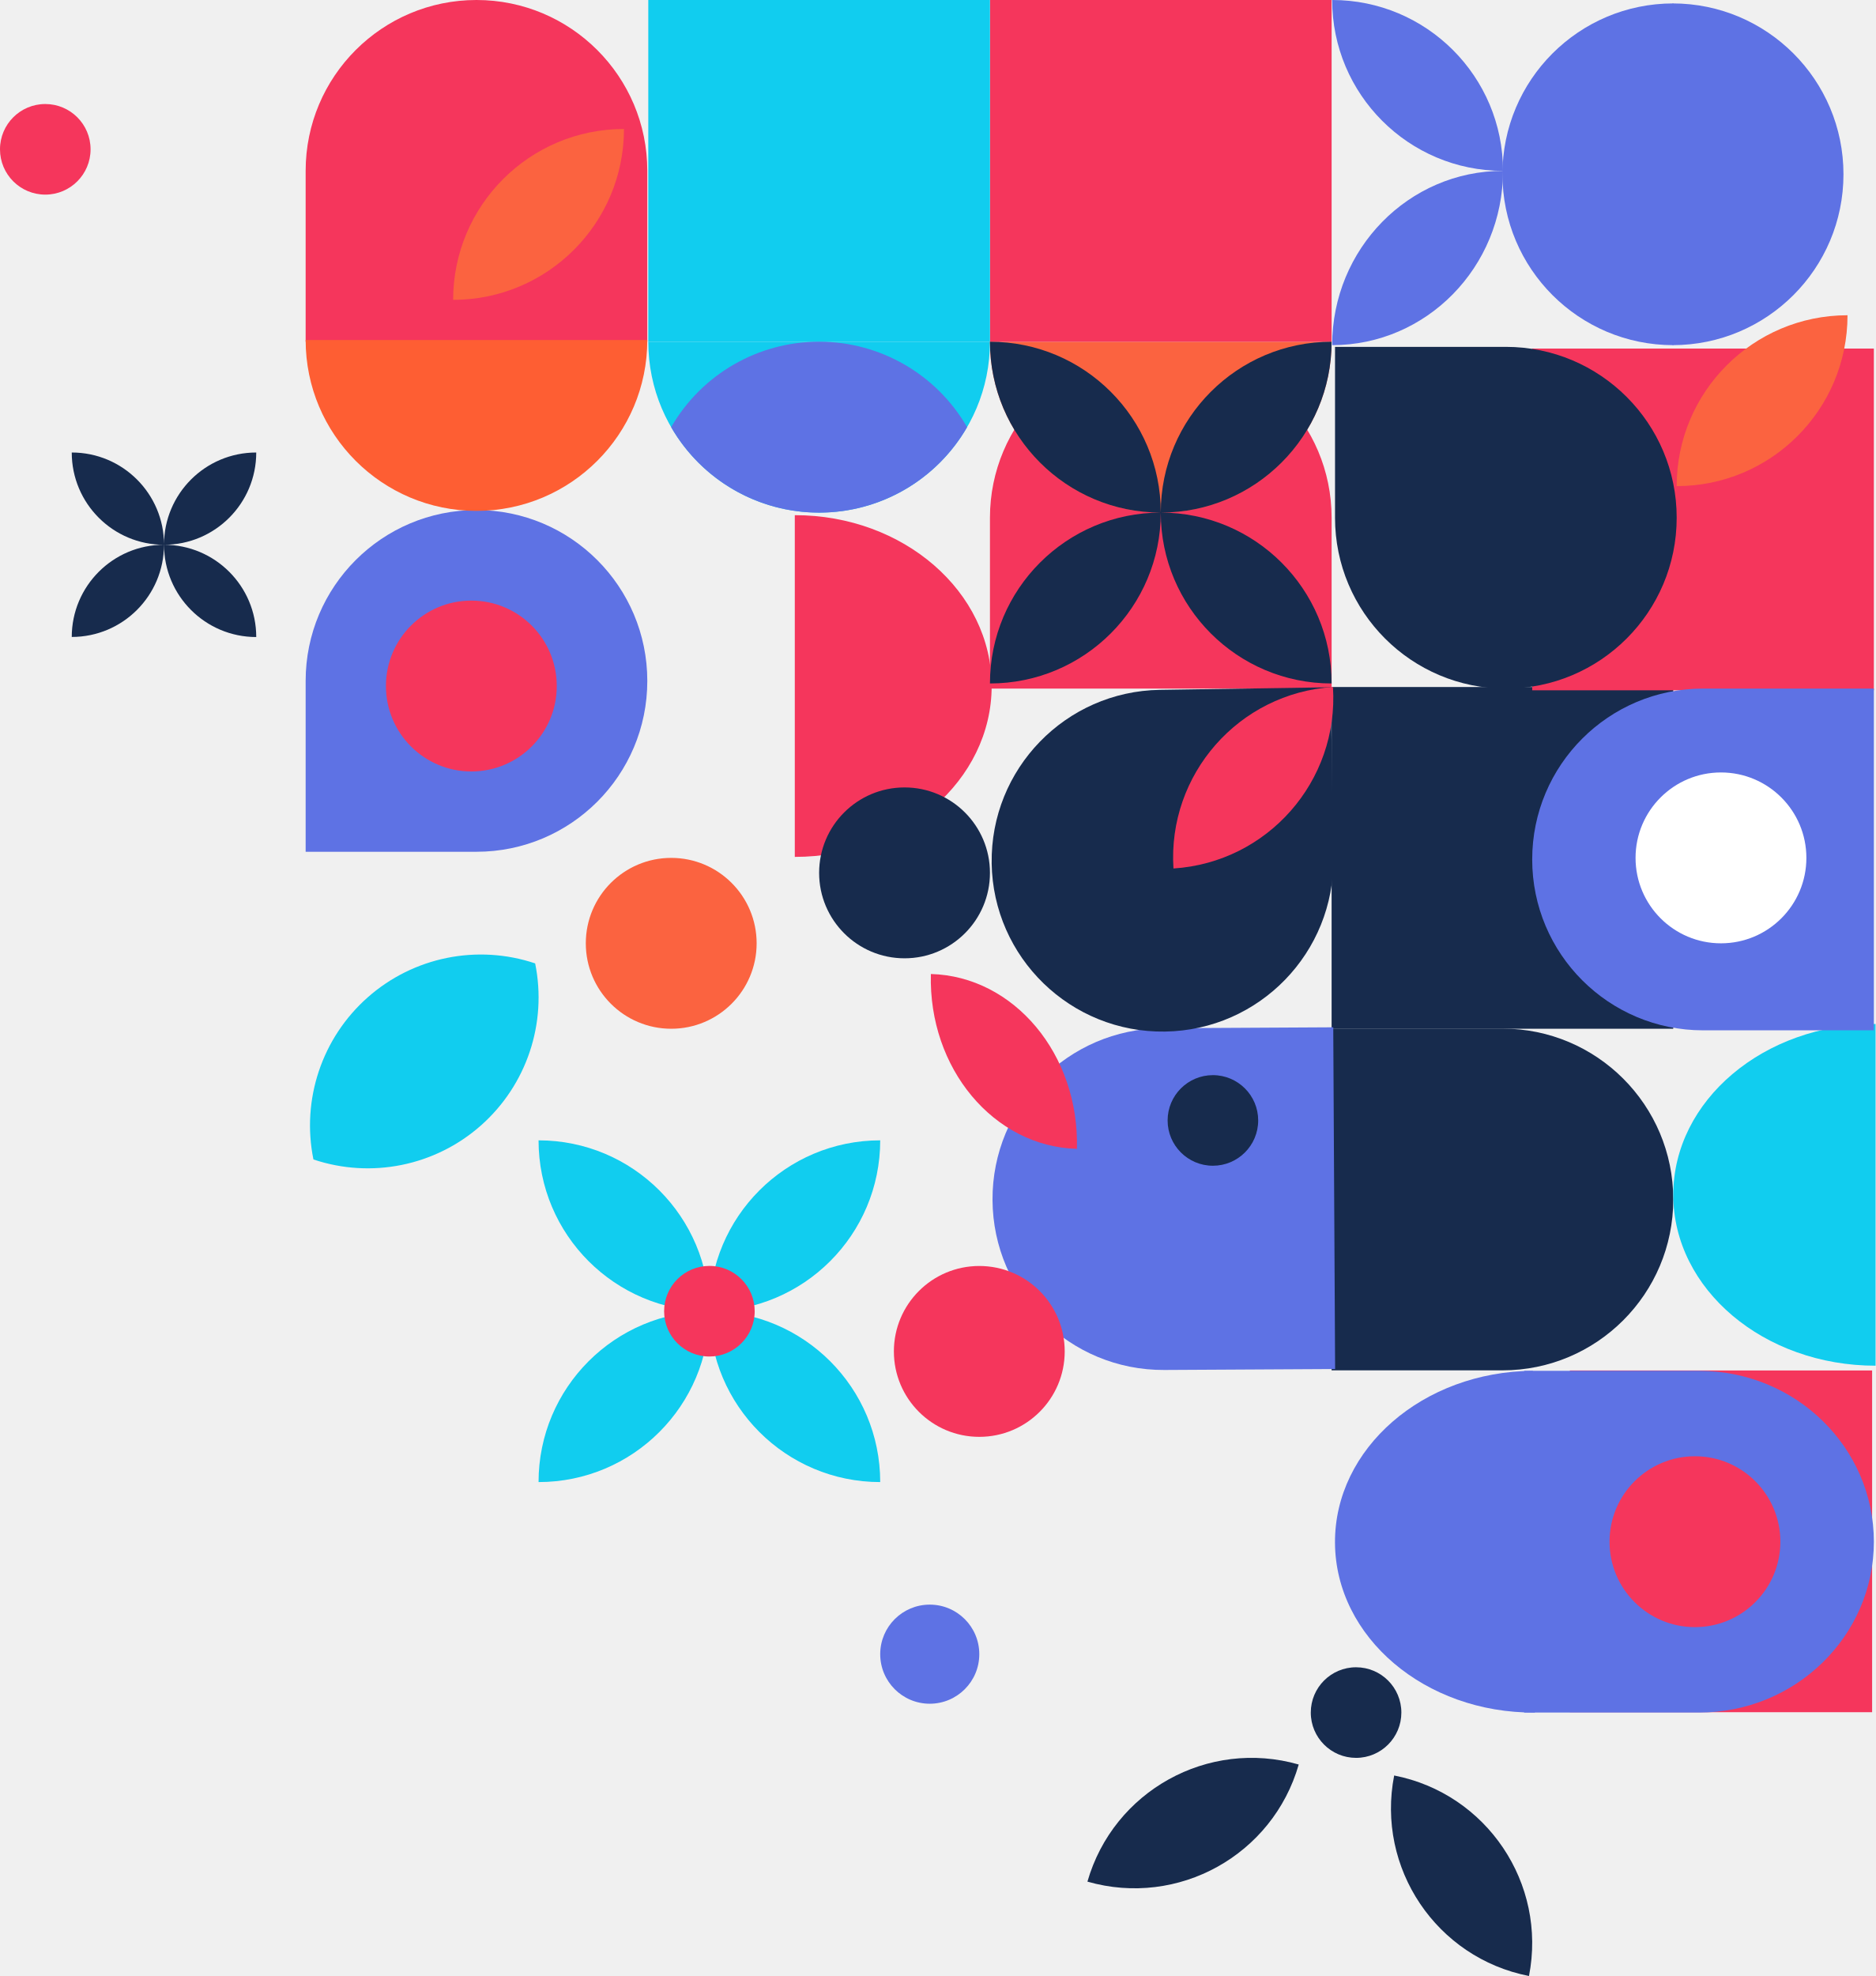
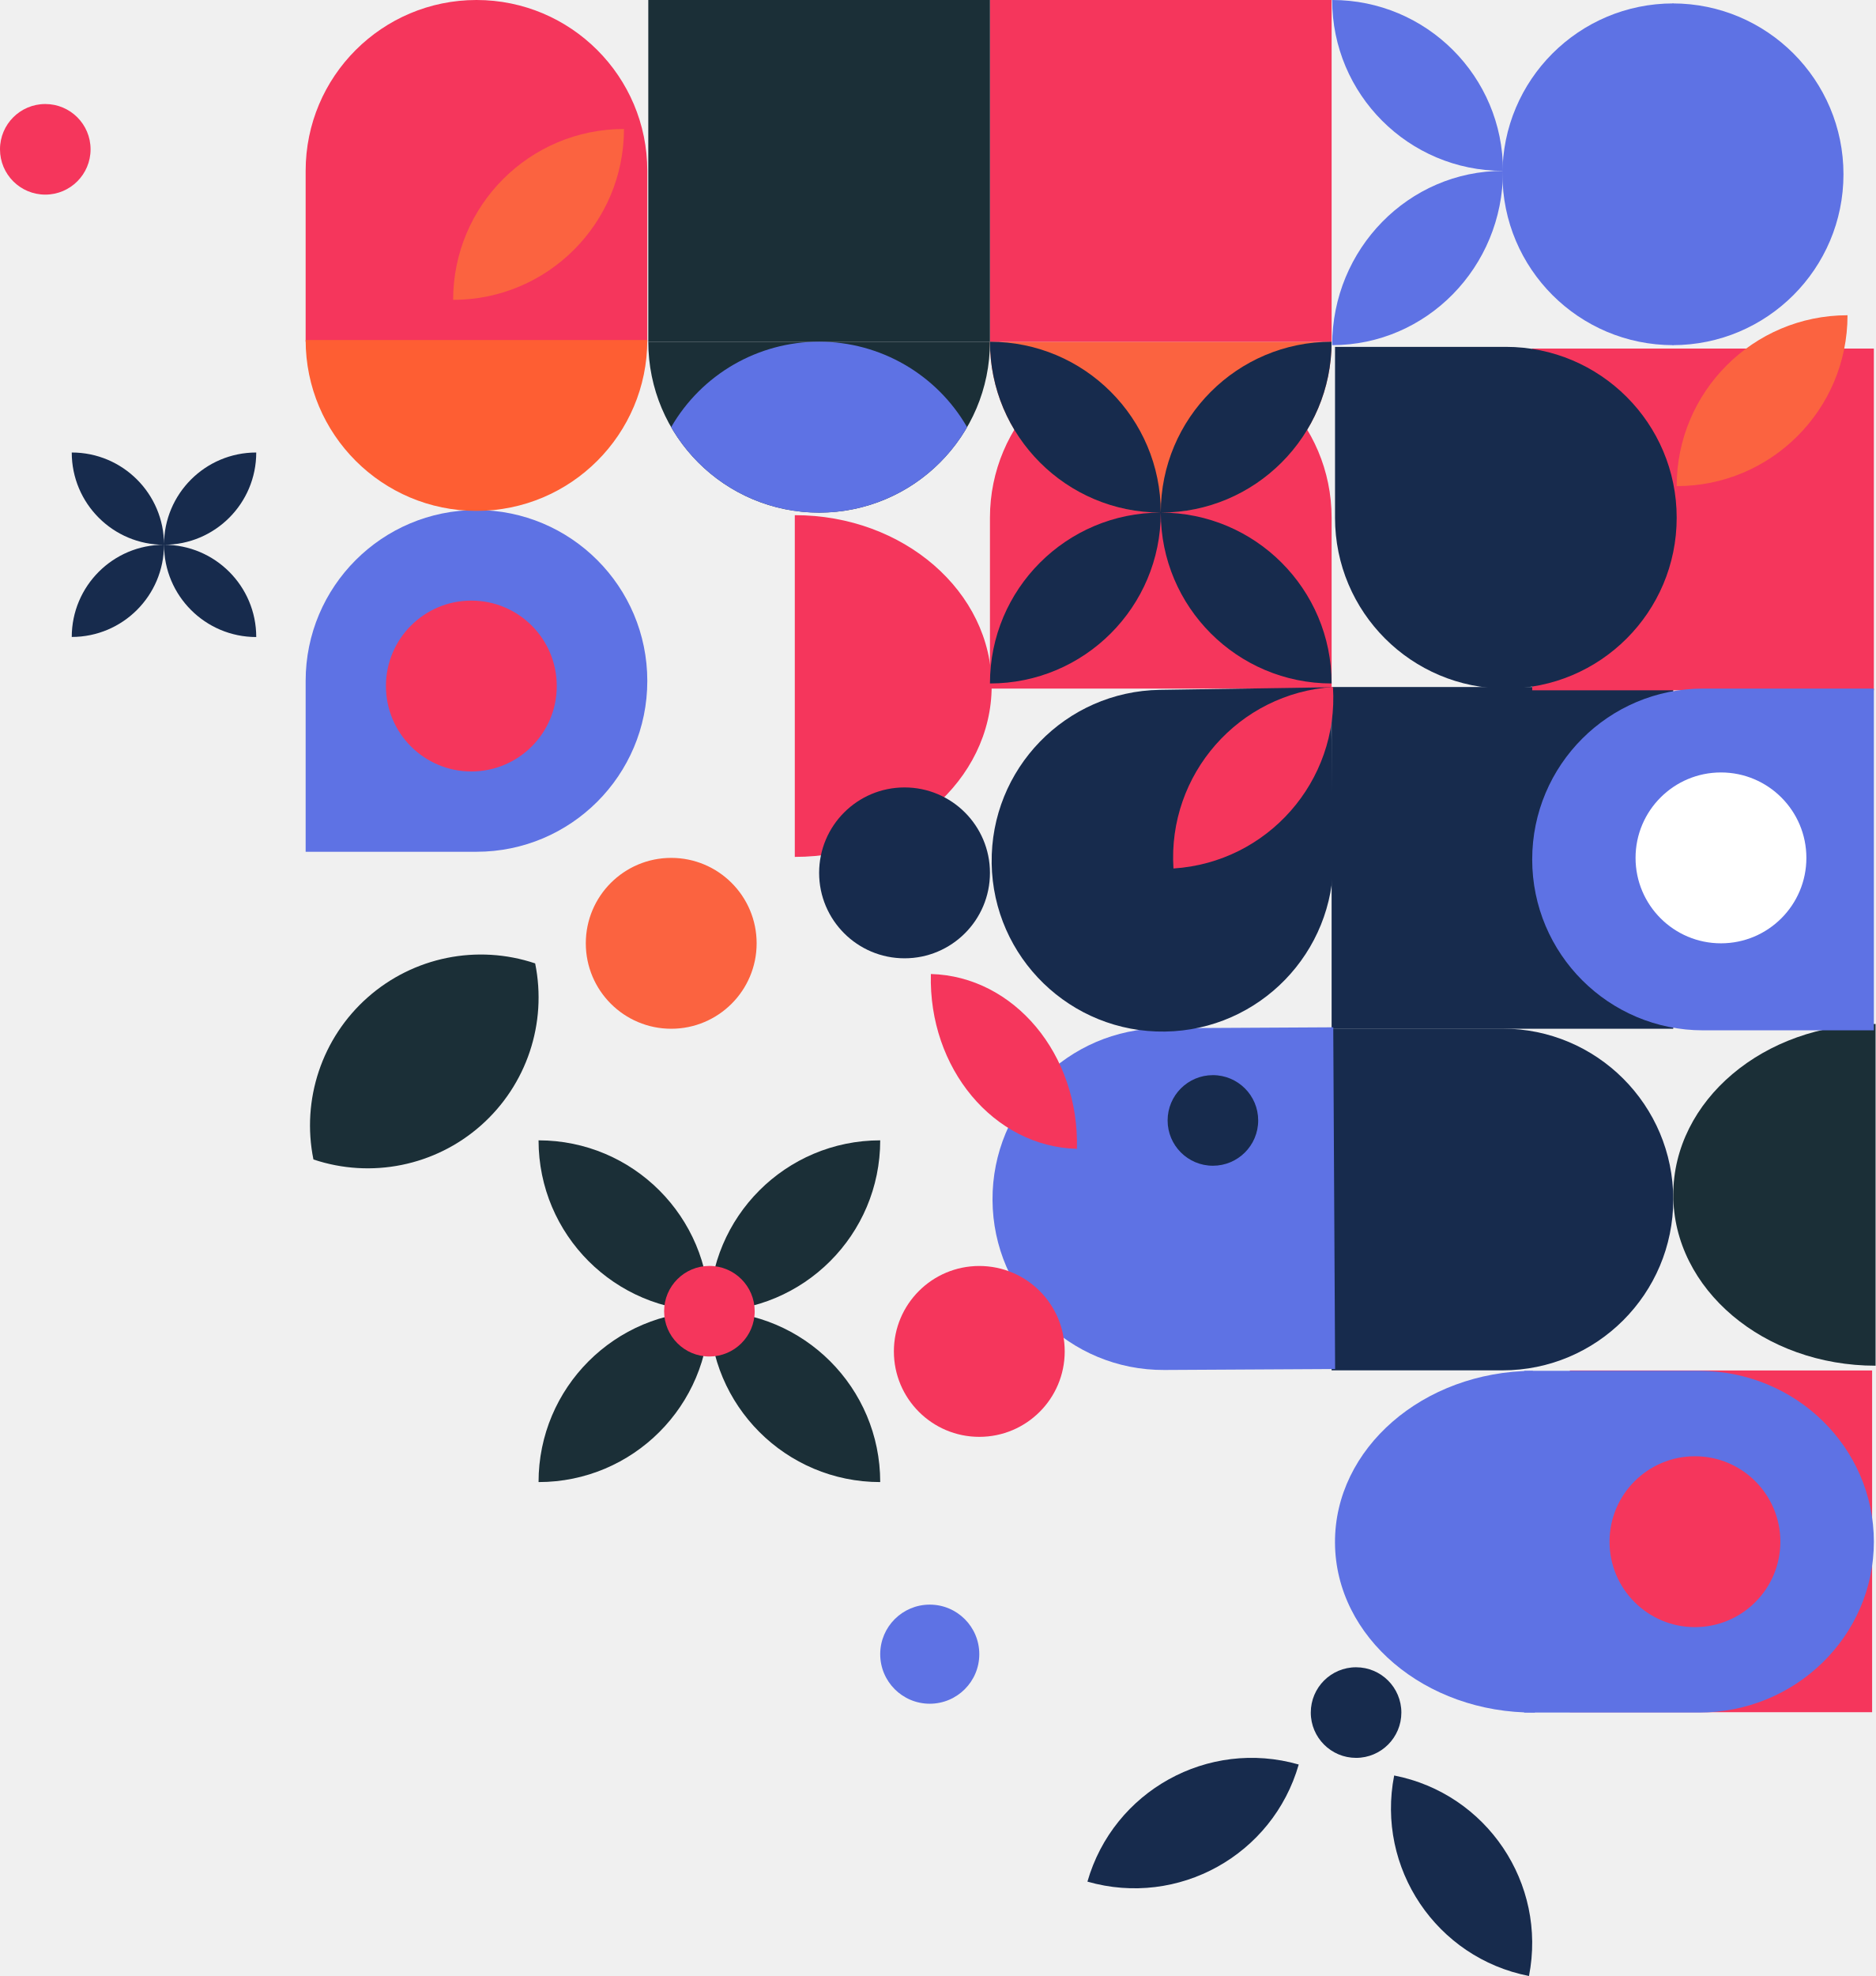
<svg xmlns="http://www.w3.org/2000/svg" viewBox="0 0 1097.92 1156.46">
  <path d="m779.5 402.08h200v200h-200z" fill="#172b4d" />
  <path d="m1384.58 602.77h100a100 100 0 0 1 0 200h-100z" fill="#172b4d" fill-rule="evenodd" transform="translate(-605.08 -.77)" />
  <path d="m1186.08 703.09a100 100 0 0 1 99.46-100.54l100-.55 1.09 200-100 .55a100 100 0 0 1 -100.55-99.46z" fill="#5e72e4" fill-rule="evenodd" transform="translate(-605.08 -.77)" />
  <path d="m1284.58 203.77a100 100 0 0 1 100 100v100h-200v-100a100 100 0 0 1 100-100z" fill="#f5365c" fill-rule="evenodd" transform="translate(-605.08 -.77)" />
  <path d="m884 .77a100 100 0 0 1 100 100v100h-200v-100a100 100 0 0 1 100-100z" fill="#f5365c" fill-rule="evenodd" transform="translate(-605.08 -.77)" />
  <path d="m1185.59 506a100 100 0 0 1 98.48-101.49l100-1.51 1.51 100a100 100 0 0 1 -200 3z" fill="#172b4d" fill-rule="evenodd" transform="translate(-605.08 -.77)" />
-   <path d="m984.58 200.77h200a100 100 0 0 1 -200 0z" fill="#11cdef" fill-rule="evenodd" transform="translate(-605.08 -.77)" />
+   <path d="m984.58 200.77h200a100 100 0 0 1 -200 0z" fill="#1b2f37" fill-rule="evenodd" transform="translate(-605.08 -.77)" />
  <path d="m1184.58 200.77h200a100 100 0 0 1 -200 0z" fill="#fb6340" fill-rule="evenodd" transform="translate(-605.08 -.77)" />
  <path d="m918.94 802.07h176.96v200h-176.96z" fill="#f5365c" />
  <path d="m884 299.27a100 100 0 0 1 0 200h-100v-100a100 100 0 0 1 100-100z" fill="#5e72e4" fill-rule="evenodd" transform="translate(-605.08 -.77)" />
  <path d="m1502.41 803.06 1.15 200c-64.29.37-116.66-44.1-117-99.33s51.56-100.31 115.85-100.67z" fill="#5e72e4" fill-rule="evenodd" transform="translate(-605.08 -.77)" />
  <path d="m579.5 0h200v200h-200z" fill="#f5365c" />
-   <path d="m379.5 0h200v200h-200z" fill="#11cdef" />
+   <path d="m379.5 0h200v200h-200z" fill="#1b2f37" />
  <path d="m896.92 204h200v200h-200z" fill="#f5365c" />
  <g fill-rule="evenodd" transform="translate(-605.08 -.77)">
    <path d="m1386.58 203.77h100a100 100 0 1 1 -100 100z" fill="#172b4d" />
    <path d="m1584.58 202.77a100 100 0 0 1 0-200z" fill="#5e72e4" />
    <path d="m1584.21 202.77v-200a100 100 0 0 1 0 200z" fill="#5e72e4" />
    <path d="m1497.29 803.05h102.35c56.53 0 102.36 44.78 102.36 100s-45.83 100-102.36 100h-102.35z" fill="#5e72e4" />
-     <path d="m1703 800.05c-65.4 0-118.42-44.77-118.42-100s53-100 118.42-100z" fill="#11cdef" />
+     <path d="m1703 800.05c-65.4 0-118.42-44.77-118.42-100s53-100 118.42-100z" fill="#1b2f37" />
    <path d="m1602 403.77h100v200h-100a100 100 0 0 1 0-200z" fill="#5e72e4" />
    <path d="m784 199.77h200a100 100 0 0 1 -200 0z" fill="#fe5e33" />
    <path d="m1150 570.81c-1.48 55.21 36.79 101 85.48 102.33 1.52-55.21-36.79-101.02-85.48-102.33z" fill="#f5365c" />
    <path d="m1385.37 402.85a100 100 0 0 0 -93.37 106.2 100 100 0 0 0 93.37-106.2z" fill="#f5365c" />
    <path d="m1365.33 1033.46a100 100 0 0 1 -123.69 68.54 100 100 0 0 1 123.69-68.54z" fill="#172b4d" />
    <path d="m1384.91.77a100 100 0 0 1 100 100 100 100 0 0 1 -100-100z" fill="#5e72e4" />
    <path d="m1384.91 202.77c55.23 0 100-45.67 100-102-55.23 0-100 45.67-100 102z" fill="#5e72e4" />
    <path d="m1686.58 185.27a100 100 0 0 1 -100 100 100 100 0 0 1 100-100z" fill="#fb6340" />
    <path d="m970.34 76.26a100 100 0 0 1 -100 100 100 100 0 0 1 100-100z" fill="#fb6340" />
    <path d="m1070.34 502.27v-200c63.64 0 115.24 44.78 115.24 100s-51.58 100-115.24 100z" fill="#f5365c" />
    <path d="m1171.2 250.77a100 100 0 0 1 -173.24 0 100 100 0 0 1 173.24 0z" fill="#5e72e4" />
-     <path d="m788.56 679.35a100 100 0 0 1 129.79-114.75 100 100 0 0 1 -129.79 114.75z" fill="#11cdef" />
+     <path d="m788.56 679.35a100 100 0 0 1 129.79-114.75 100 100 0 0 1 -129.79 114.75z" fill="#1b2f37" />
    <path d="m881 352.27a50 50 0 1 1 -50 50 50 50 0 0 1 50-50z" fill="#f5365c" />
    <path d="m1149.34 939.88a29 29 0 1 1 -29 29 29 29 0 0 1 29-29z" fill="#5e72e4" />
    <path d="m1178.34 741.69a50 50 0 1 1 -50 50 50 50 0 0 1 50-50z" fill="#f5365c" />
    <path d="m998 502.85a50 50 0 1 1 -50 50 50 50 0 0 1 50-50z" fill="#fb6340" />
    <path d="m1134.58 461.62a50 50 0 1 1 -50 50 50 50 0 0 1 50-50z" fill="#172b4d" />
    <path d="m1597.27 853.05a50 50 0 1 1 -50 50 50 50 0 0 1 50-50z" fill="#f5365c" />
    <path d="m631.59 61.65a26.51 26.51 0 1 1 -26.51 26.51 26.5 26.5 0 0 1 26.51-26.51z" fill="#f5365c" />
    <path d="m1384.58 200.77a100 100 0 0 1 -100 100 100 100 0 0 1 100-100zm-200 200a100 100 0 0 1 100-100 100 100 0 0 1 -100 100zm100-100a100 100 0 0 1 -100-100 100 100 0 0 1 100 100zm0 0a100 100 0 0 1 100 100 100 100 0 0 1 -100-100z" fill="#172b4d" />
    <path d="m1421.2 1039.88a100 100 0 0 1 78.92 117.35 100 100 0 0 1 -78.92-117.35z" fill="#172b4d" />
    <path d="m1612.5 452.85a50 50 0 1 1 -50 50 50 50 0 0 1 50-50z" fill="#fff" />
    <path d="m755.08 265.6a54 54 0 0 1 -54 54 54 54 0 0 1 54-54zm-108 108a54 54 0 0 1 54-54 54 54 0 0 1 -53.96 53.95zm54-54a54 54 0 0 1 -54-54 54 54 0 0 1 54.02 53.98zm0 0a54 54 0 0 1 54 54 54 54 0 0 1 -53.98-54.02z" fill="#172b4d" />
-     <path d="m1120.34 668.16a100 100 0 0 1 -100 100 100 100 0 0 1 100-100zm-200 200a100 100 0 0 1 100-100 100 100 0 0 1 -100 100zm100-100a100 100 0 0 1 -100-100 100 100 0 0 1 100 100zm0 0a100 100 0 0 1 100 100 100 100 0 0 1 -100-100z" fill="#11cdef" />
+     <path d="m1120.34 668.16a100 100 0 0 1 -100 100 100 100 0 0 1 100-100zm-200 200a100 100 0 0 1 100-100 100 100 0 0 1 -100 100zm100-100a100 100 0 0 1 -100-100 100 100 0 0 1 100 100zm0 0a100 100 0 0 1 100 100 100 100 0 0 1 -100-100z" fill="#1b2f37" />
    <path d="m1020.34 741.65a26.51 26.51 0 1 1 -26.5 26.51 26.51 26.51 0 0 1 26.5-26.51z" fill="#f5365c" />
    <path d="m1315.08 630a26.51 26.51 0 1 1 -26.5 26.51 26.51 26.51 0 0 1 26.5-26.51z" fill="#172b4d" />
    <path d="m1398.9 976.55a26.51 26.51 0 1 1 -26.51 26.5 26.5 26.5 0 0 1 26.51-26.5z" fill="#172b4d" />
  </g>
</svg>
